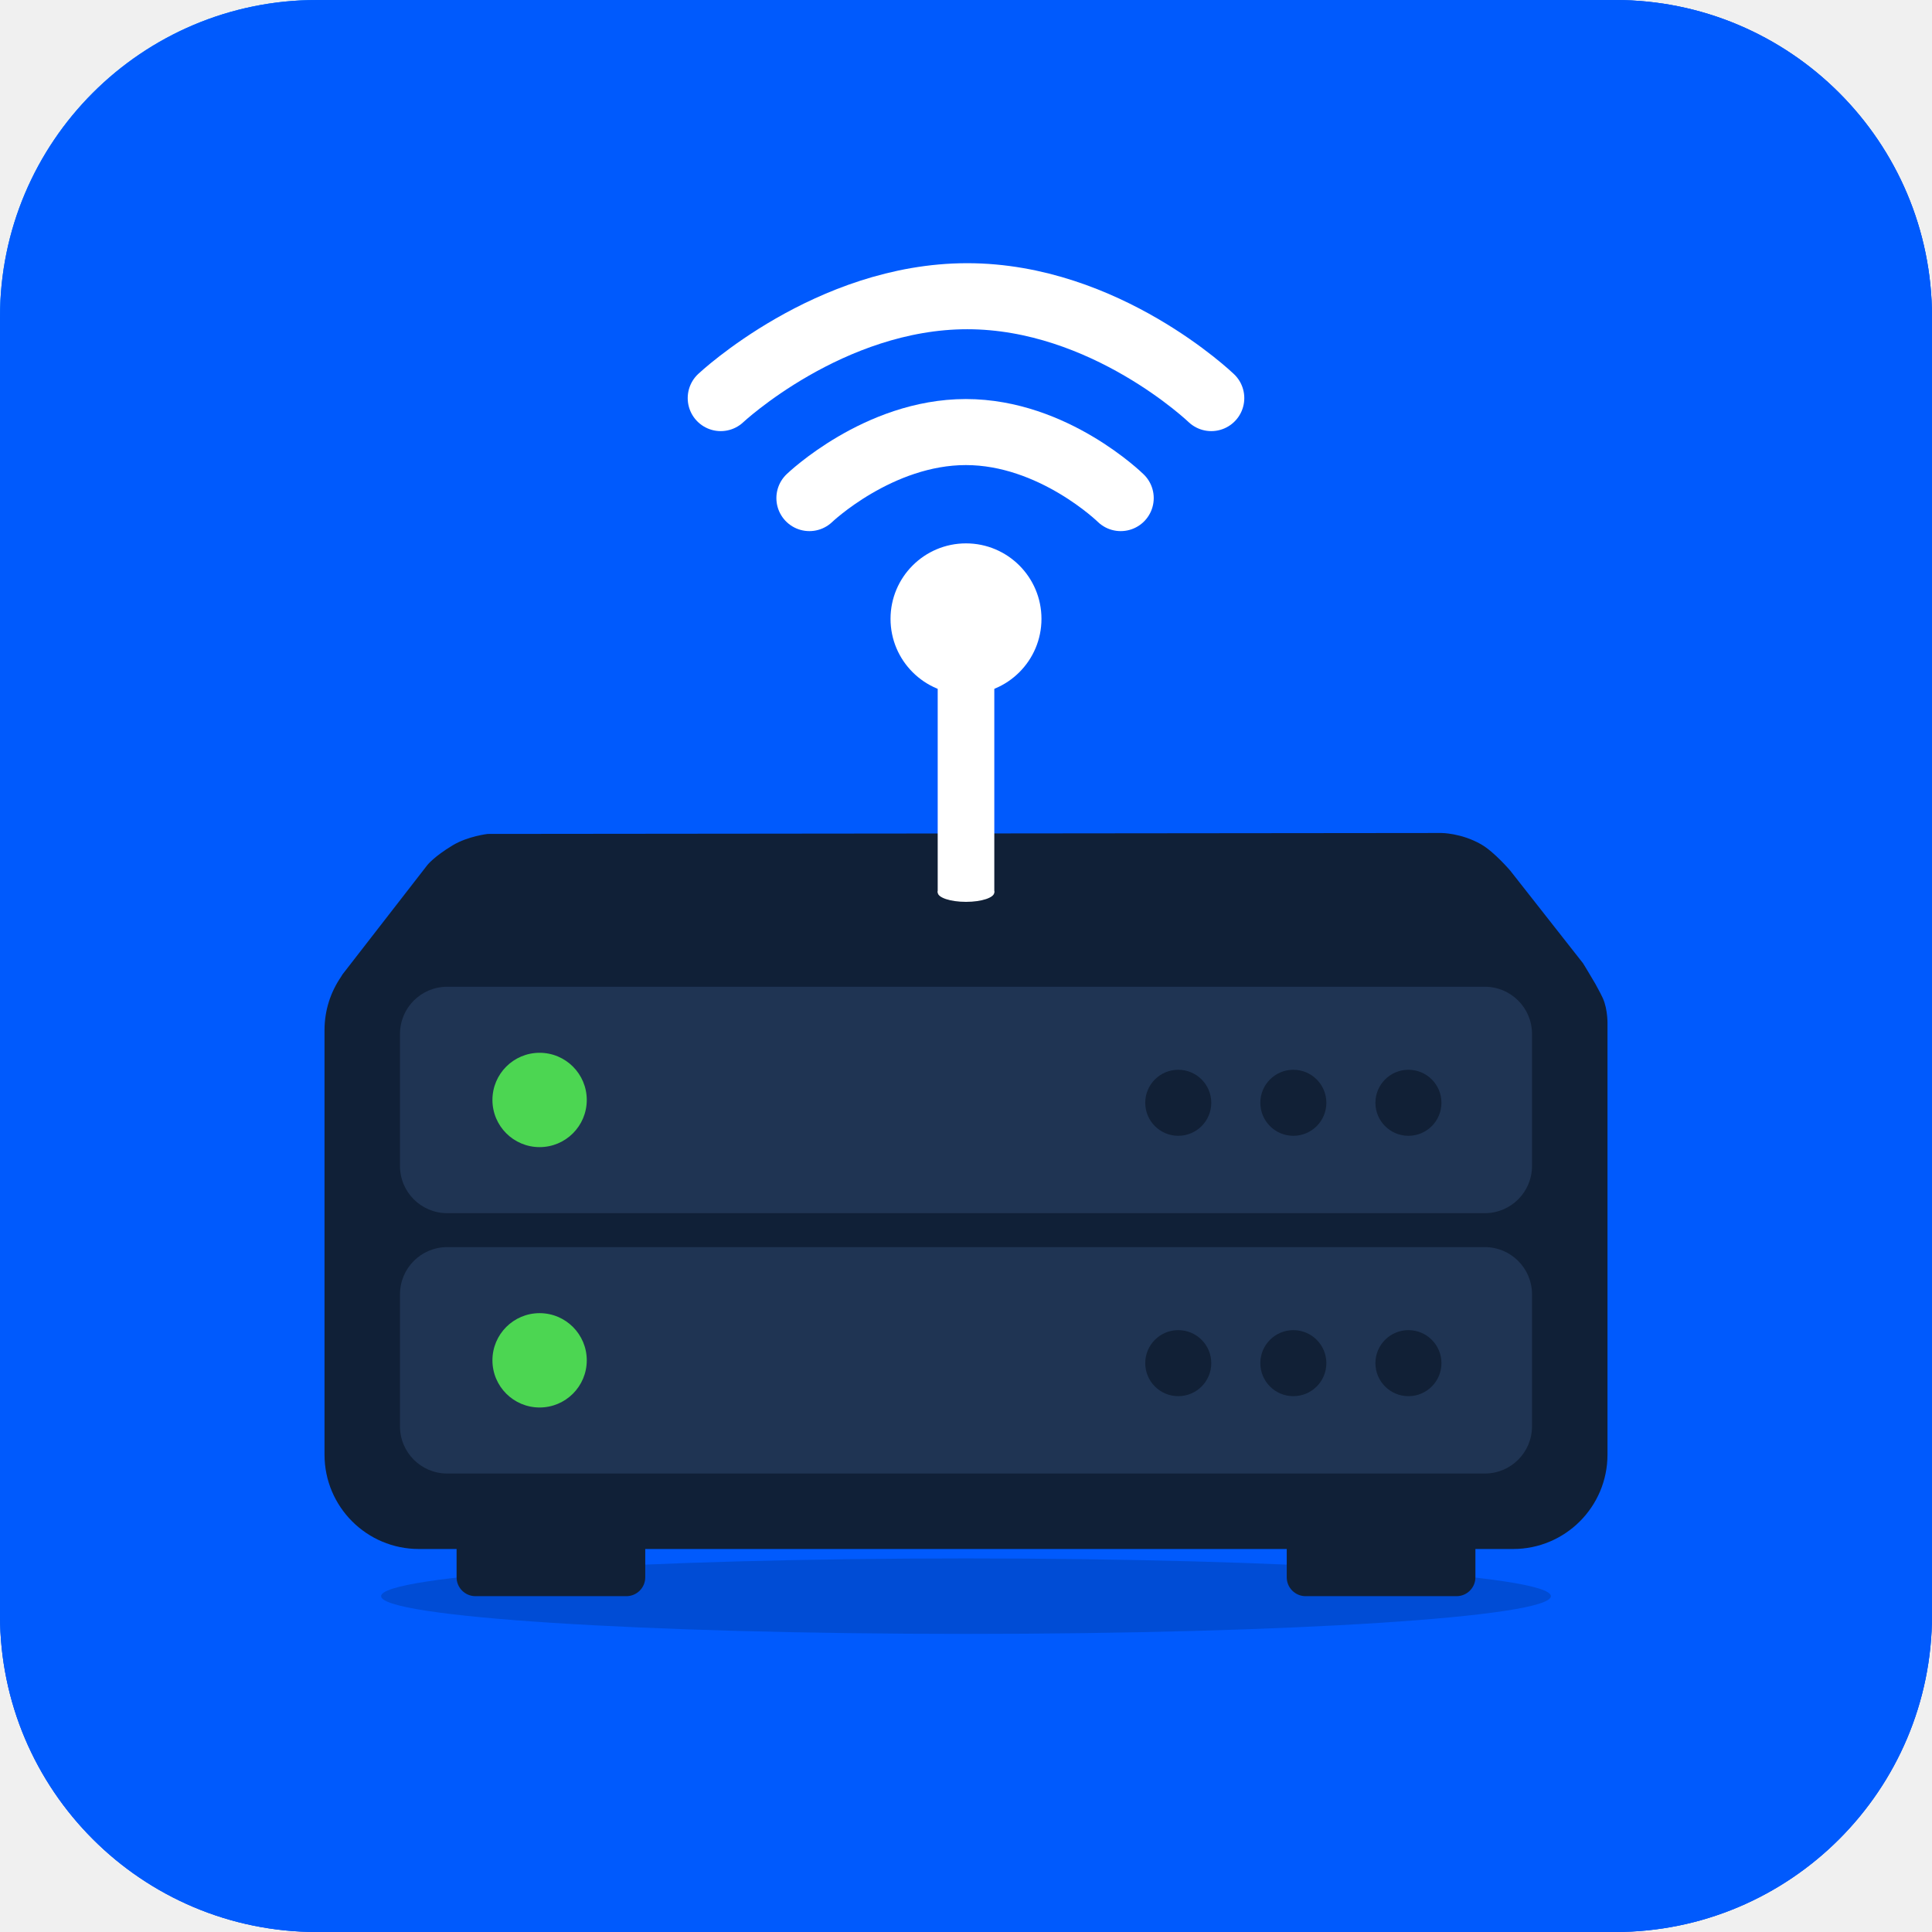
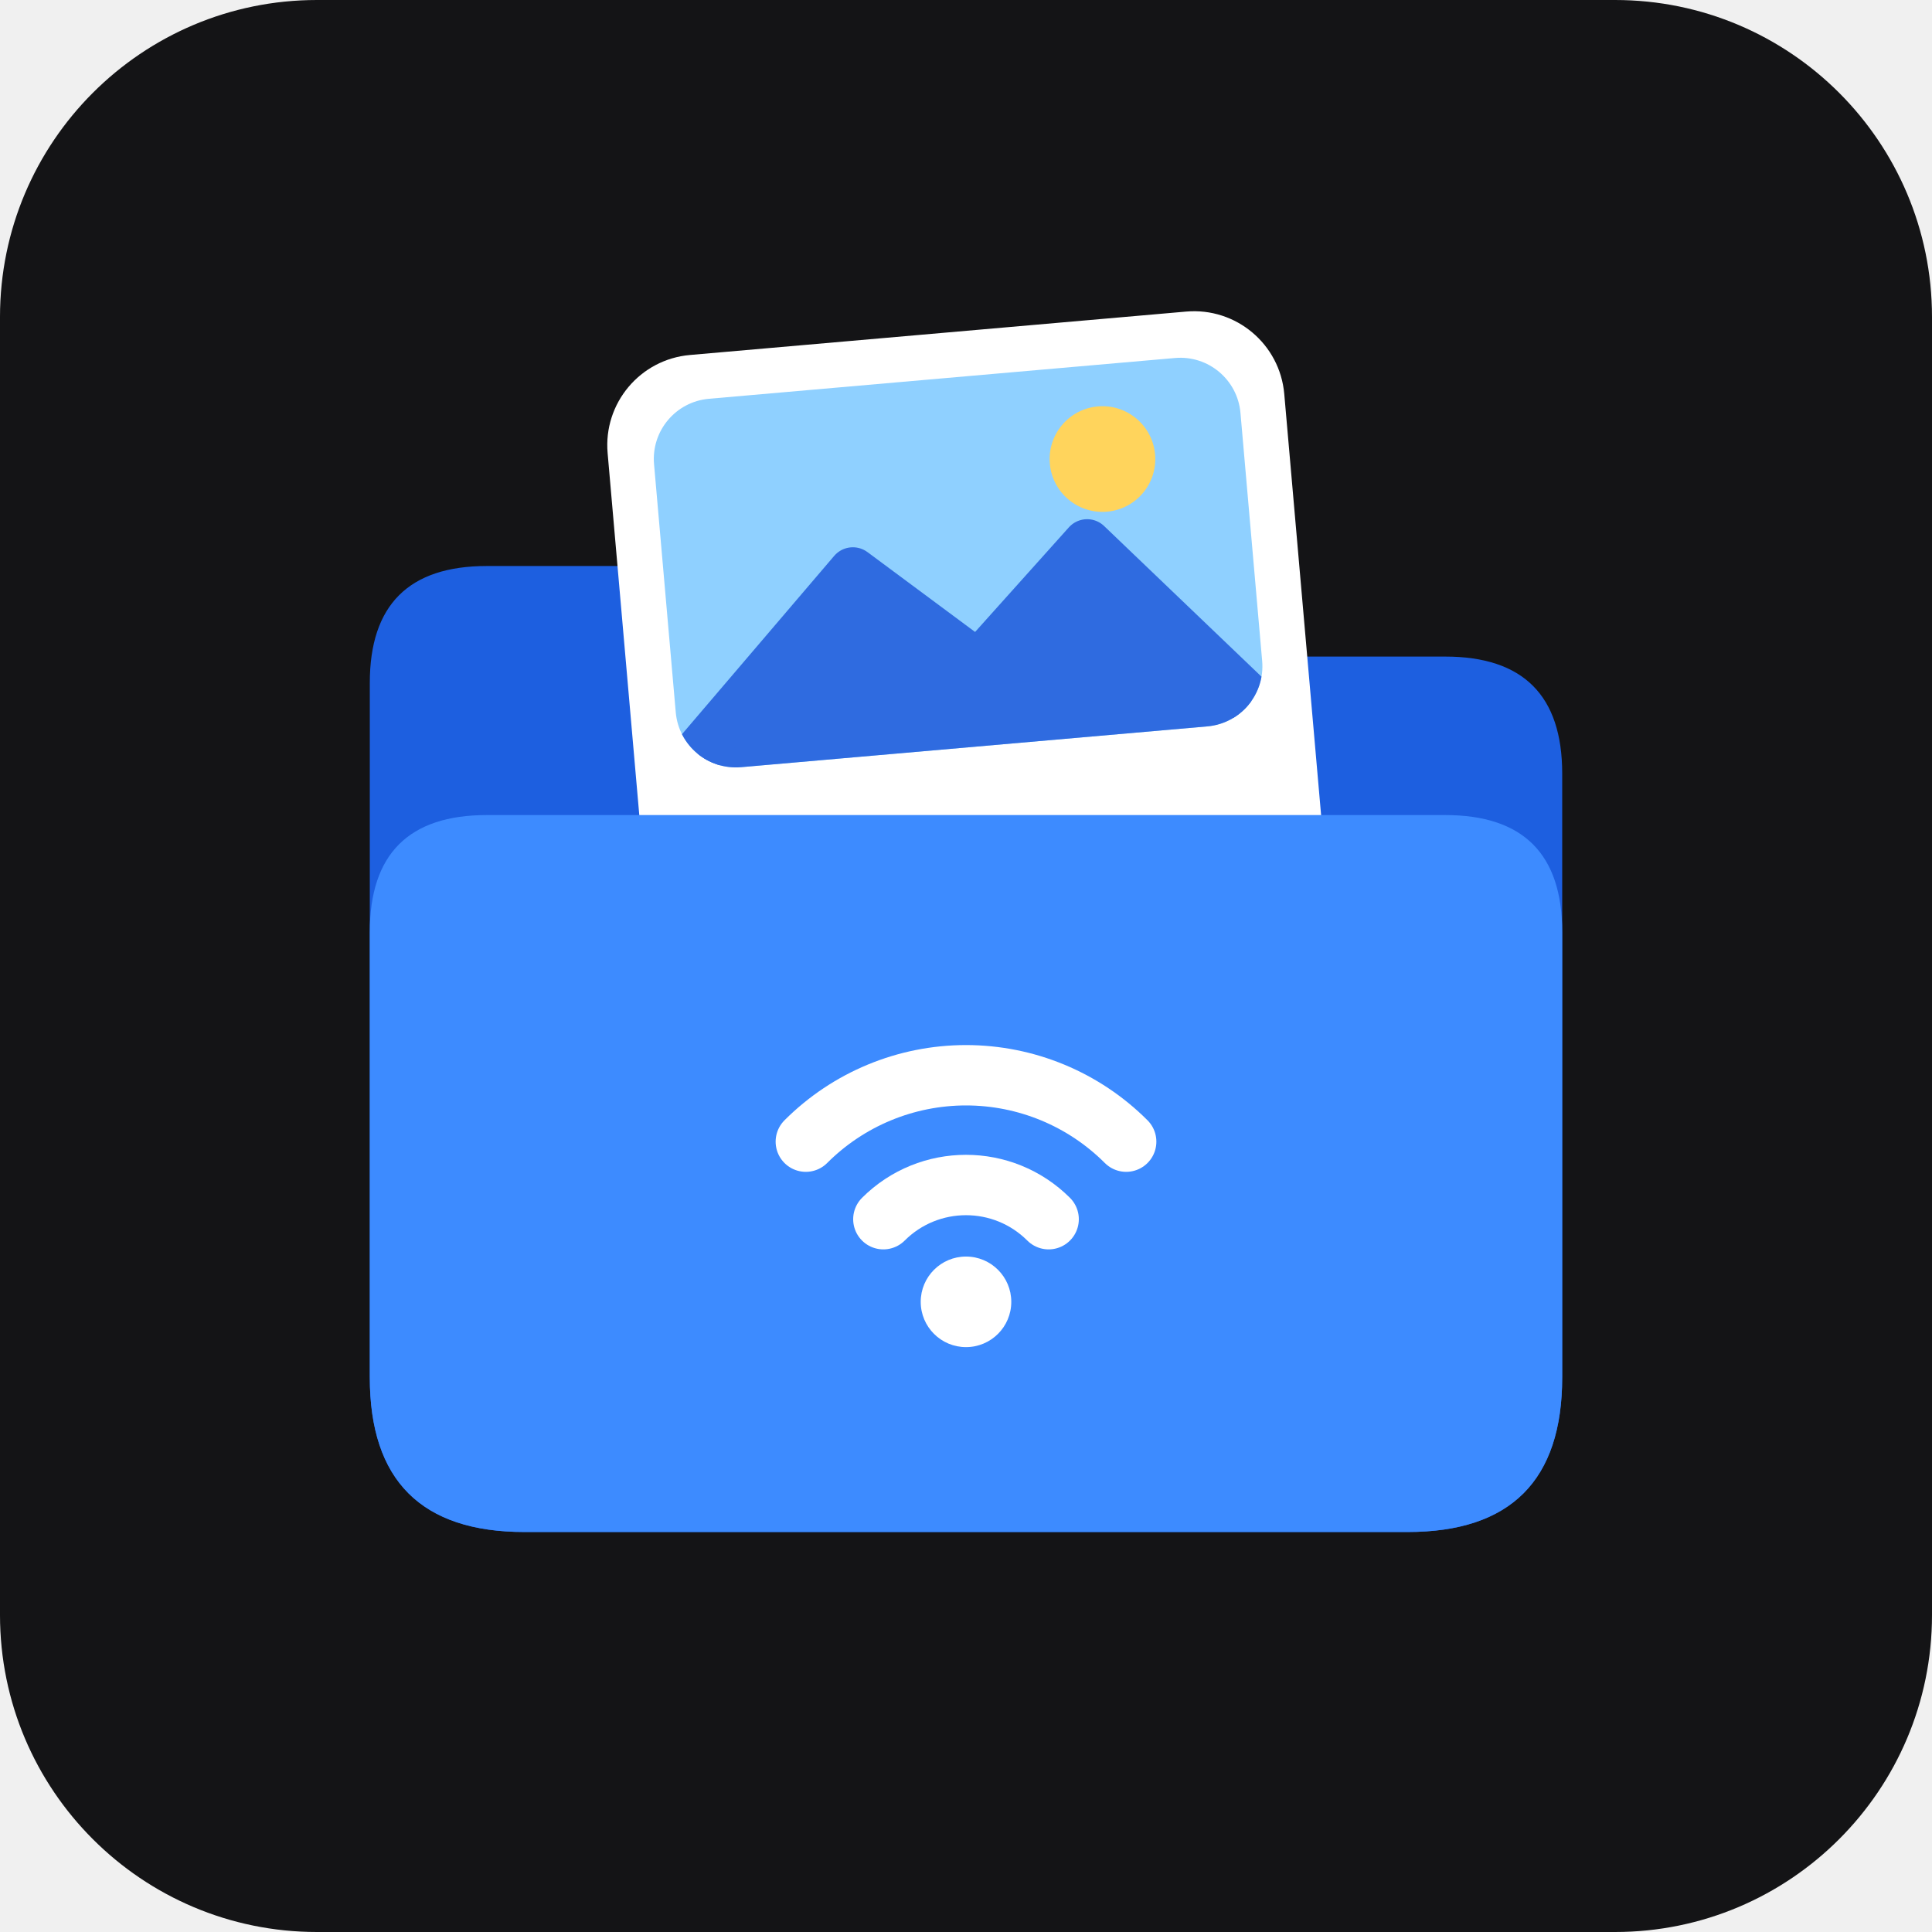
- <svg xmlns="http://www.w3.org/2000/svg" width="1024" height="1024" viewBox="0 0 1024 1024" fill="none">
-   <g clip-path="url(#clip0_70_16)">
-     <rect width="1024" height="1024" rx="168" fill="url(#paint0_radial_70_16)" />
-     <rect width="1024" height="1024" rx="168" fill="url(#paint1_linear_70_16)" />
-     <rect x="-88" y="-80" width="1200" height="1200" fill="#005AFD" />
-     <ellipse cx="512" cy="846" rx="310" ry="20" fill="#004CD5" />
-     <path d="M764 441.5C764 441.5 774.5 441.5 785 447.5C791.999 451.499 800.497 461.496 800.5 461.5L839 510.5C839 510.5 841.702 514.821 844.494 519.645C845.217 520.807 845.895 521.999 846.522 523.223C847.692 525.337 848.758 527.368 849.5 529C852.356 535.283 852 543.5 852 543.5V771C852 798.614 829.614 821 802 821H222C194.386 821 172 798.614 172 771V546C172 535.507 175.235 525.77 180.758 517.729C181.219 516.944 181.5 516.5 181.5 516.5L226.5 458.5C226.502 458.497 230.003 453.999 240 448C248 443.2 258.5 442 258.5 442L764 441.5Z" fill="#102037" />
-     <rect x="242" y="796" width="100" height="50" rx="10" fill="#102037" />
-     <rect x="682" y="796" width="100" height="50" rx="10" fill="#102037" />
-     <rect x="212" y="661" width="600" height="120" rx="25" fill="#283E61" fill-opacity="0.66" />
-     <circle cx="286" cy="721" r="25" fill="#4CD652" />
-     <circle cx="624.5" cy="722.5" r="17.5" fill="#112036" />
-     <circle cx="685.5" cy="722.5" r="17.5" fill="#112036" />
-     <circle cx="746.5" cy="722.5" r="17.5" fill="#112036" />
-     <rect x="212" y="523" width="600" height="120" rx="25" fill="#283E61" fill-opacity="0.66" />
-     <circle cx="286" cy="583" r="25" fill="#4CD652" />
-     <circle cx="624.5" cy="584.5" r="17.5" fill="#112036" />
-     <circle cx="685.5" cy="584.5" r="17.5" fill="#112036" />
-     <circle cx="746.5" cy="584.5" r="17.5" fill="#112036" />
-     <path d="M527 473C527 475.761 520.284 478 512 478C503.716 478 497 475.761 497 473C497 470.239 503.716 468 512 468C520.284 468 527 470.239 527 473Z" fill="white" />
-     <path d="M497 363H527V473H497V363Z" fill="white" />
-     <path d="M552 328C552 350.091 534.091 368 512 368C489.909 368 472 350.091 472 328C472 305.909 489.909 288 512 288C534.091 288 552 305.909 552 328Z" fill="white" />
-     <path d="M594 264C594 264 558.347 229 511.915 229C465.483 229 429 264 429 264" stroke="white" stroke-width="35" stroke-linecap="round" />
-     <path d="M642 211C642 211 585.819 157 512.654 157C439.488 157 382 211 382 211" stroke="white" stroke-width="35" stroke-linecap="round" />
+ <svg xmlns="http://www.w3.org/2000/svg" viewBox="0 0 1024 1024">
+   <clipPath id="r">
+     <rect width="1024" height="1024" rx="168" />
+   </clipPath>
+   <g clip-path="url(#r)">
+     <rect width="1024" height="1024" fill="#141416" />
+     <path d="M196 362 Q196 300 258 300 H400 Q438 300 460 328 L476 348 H766 Q828 348 828 410 V730 Q828 812 746 812 H278 Q196 812 196 730Z" fill="#1D5FE0" />
+     <clipPath id="ph">
+       <rect x="356" y="200" width="312" height="196" rx="32" />
+     </clipPath>
+     <g transform="rotate(-5 512.0 346.0)">
+       <rect x="332" y="176" width="360" height="340" rx="48" fill="#fff" />
+       <g clip-path="url(#ph)">
+         <rect x="356" y="200" width="312" height="196" fill="#8FD0FF" />
+         <circle cx="593" cy="250" r="28" fill="#FFD45C" />
+         <path d="M336 416 L456 298 L518 353 L581 294 L688 416Z" fill="#2F6BE0" stroke="#2F6BE0" stroke-width="26" stroke-linejoin="round" />
+       </g>
+     </g>
+     <path d="M196 494 Q196 432 258 432 H766 Q828 432 828 494 V730 Q828 812 746 812 H278 Q196 812 196 730Z" fill="#3D8BFF" />
+     <g fill="none" stroke="#fff" stroke-width="32" stroke-linecap="round">
+       <path d="M468.2 646.2 A62 62 0 0 1 555.8 646.2" />
+       <path d="M427.1 605.1 A120 120 0 0 1 596.9 605.1" />
+     </g>
+     <circle cx="512" cy="690" r="24" fill="#fff" />
  </g>
-   <defs>
-     <radialGradient id="paint0_radial_70_16" cx="0" cy="0" r="1" gradientUnits="userSpaceOnUse" gradientTransform="translate(62.439 162.909) scale(624.39 581.818)">
-       <stop stop-color="#1488FF" />
-       <stop offset="0.62" stop-color="#006DFF" />
-       <stop offset="1" stop-color="#0056E8" />
-     </radialGradient>
-     <linearGradient id="paint1_linear_70_16" x1="-256" y1="256" x2="256" y2="768" gradientUnits="userSpaceOnUse">
-       <stop stop-color="#1598FF" stop-opacity="0.42" />
-       <stop offset="1" stop-color="#0049DF" stop-opacity="0.34" />
-     </linearGradient>
-     <clipPath id="clip0_70_16">
-       <rect width="1024" height="1024" rx="168" fill="white" />
-     </clipPath>
-   </defs>
</svg>
